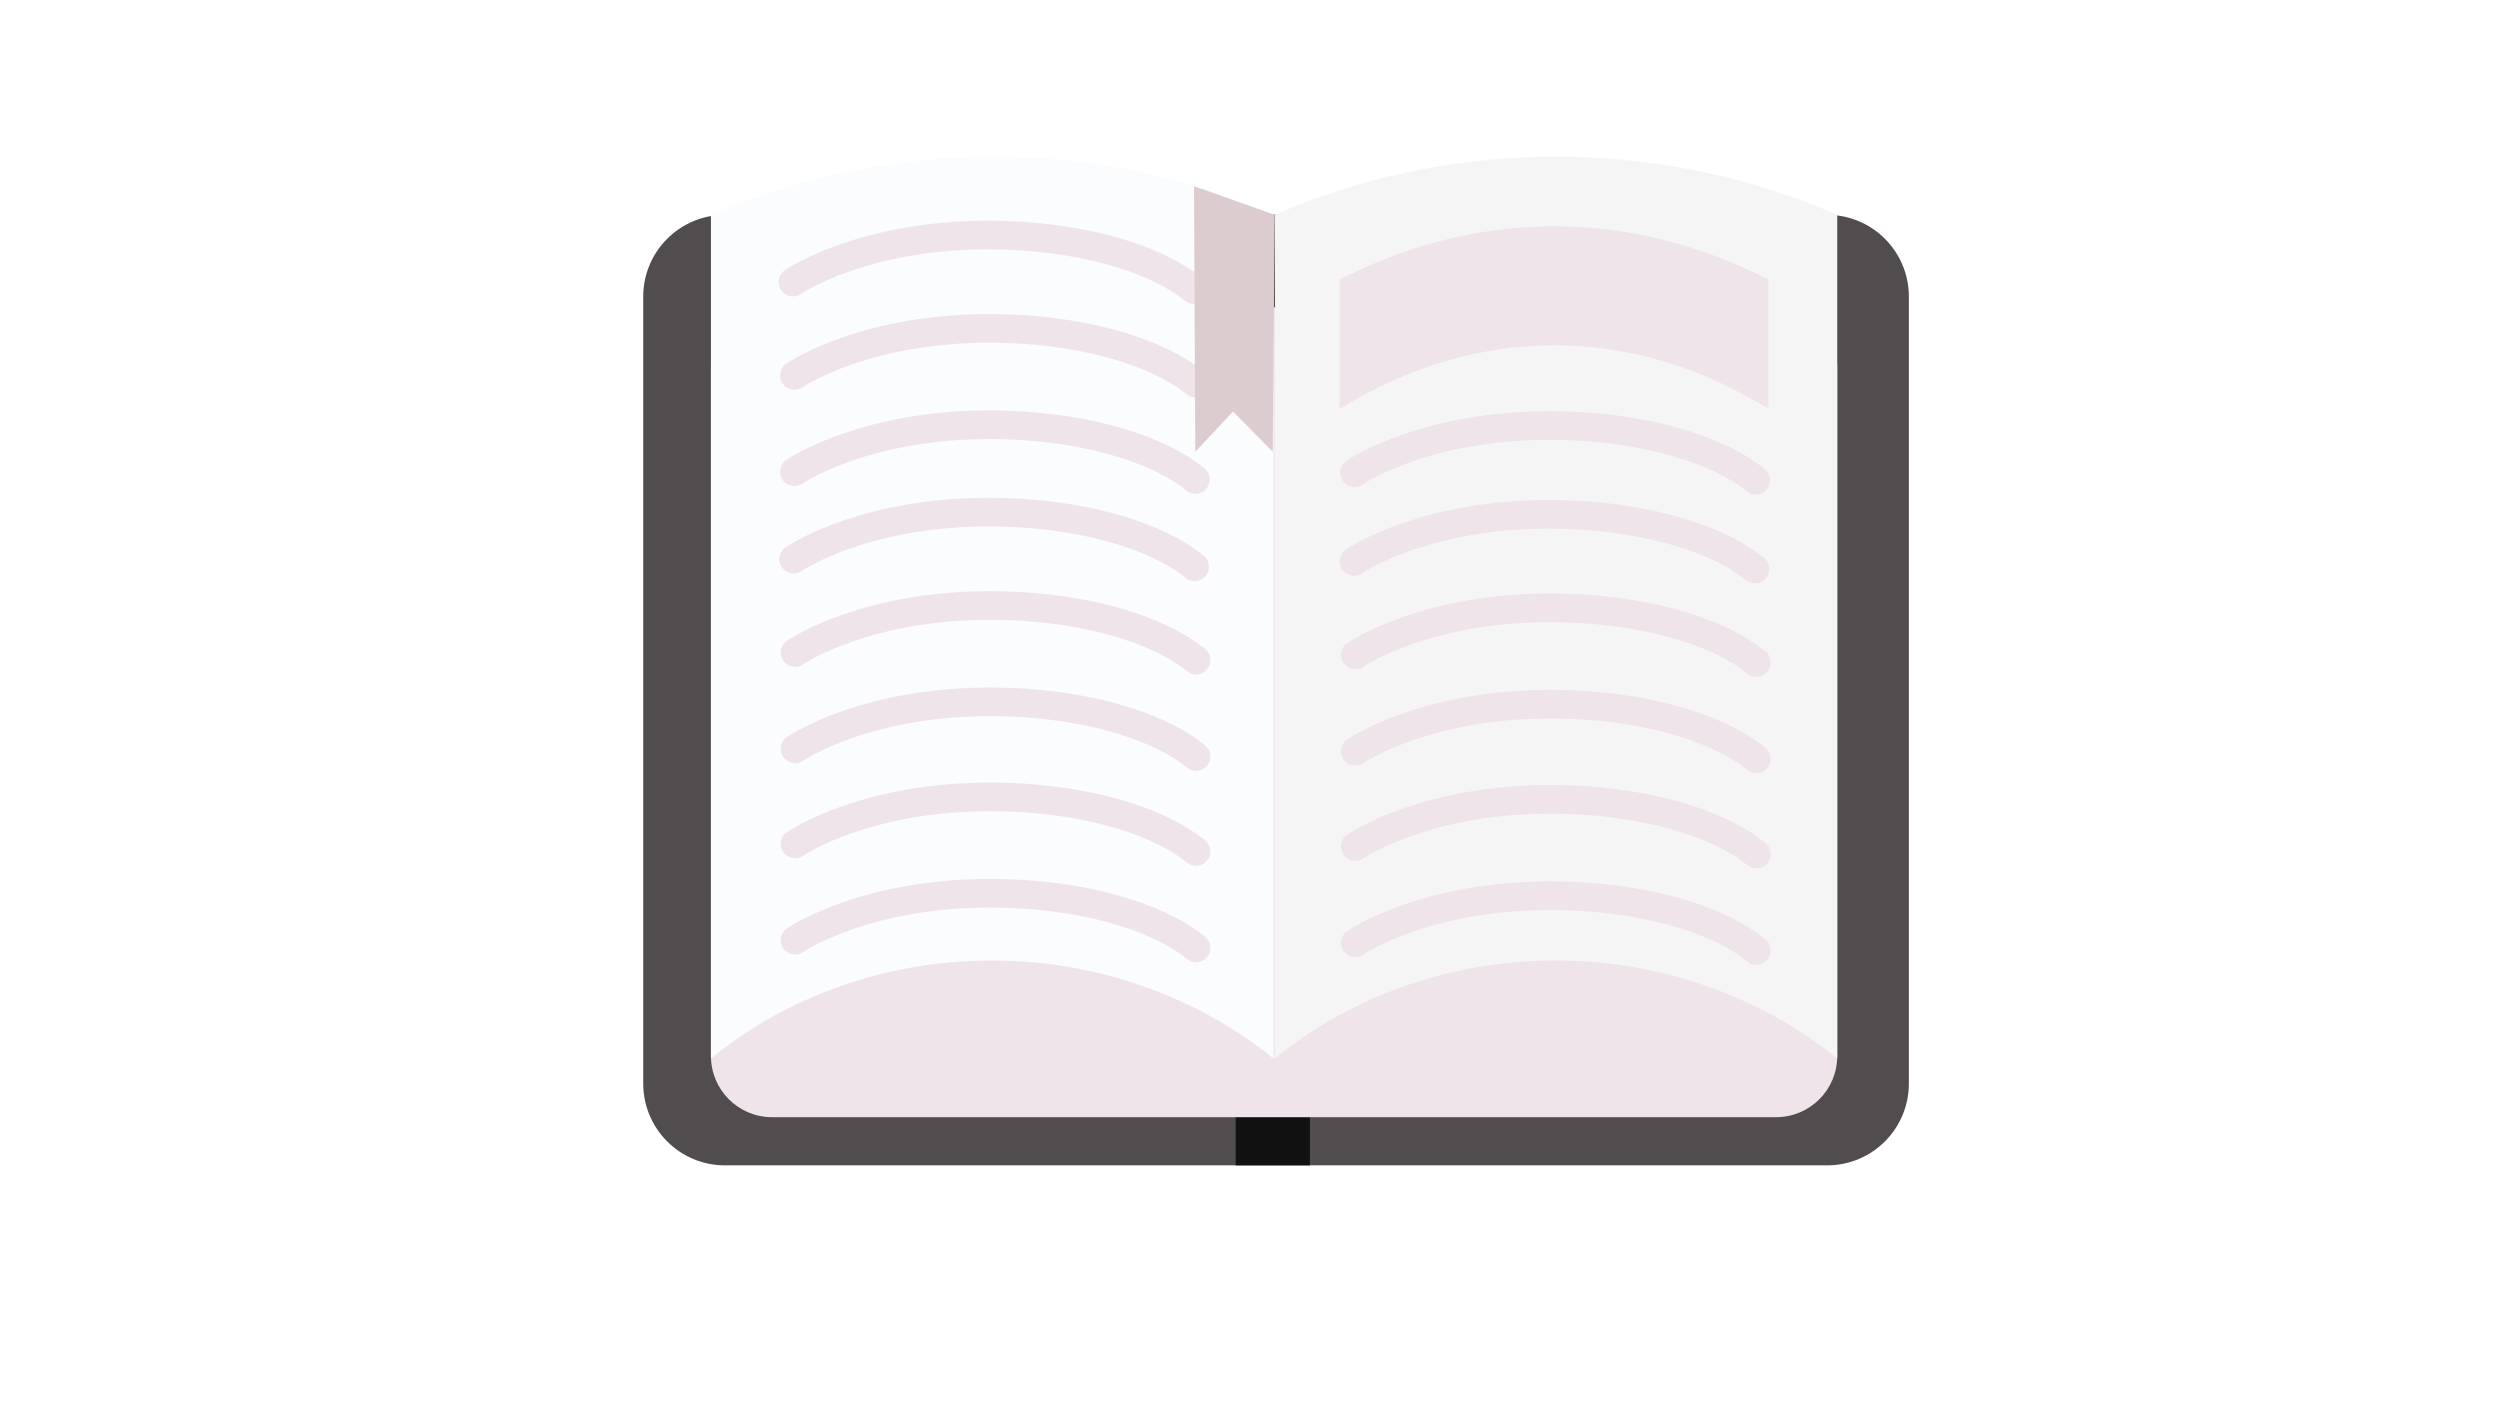
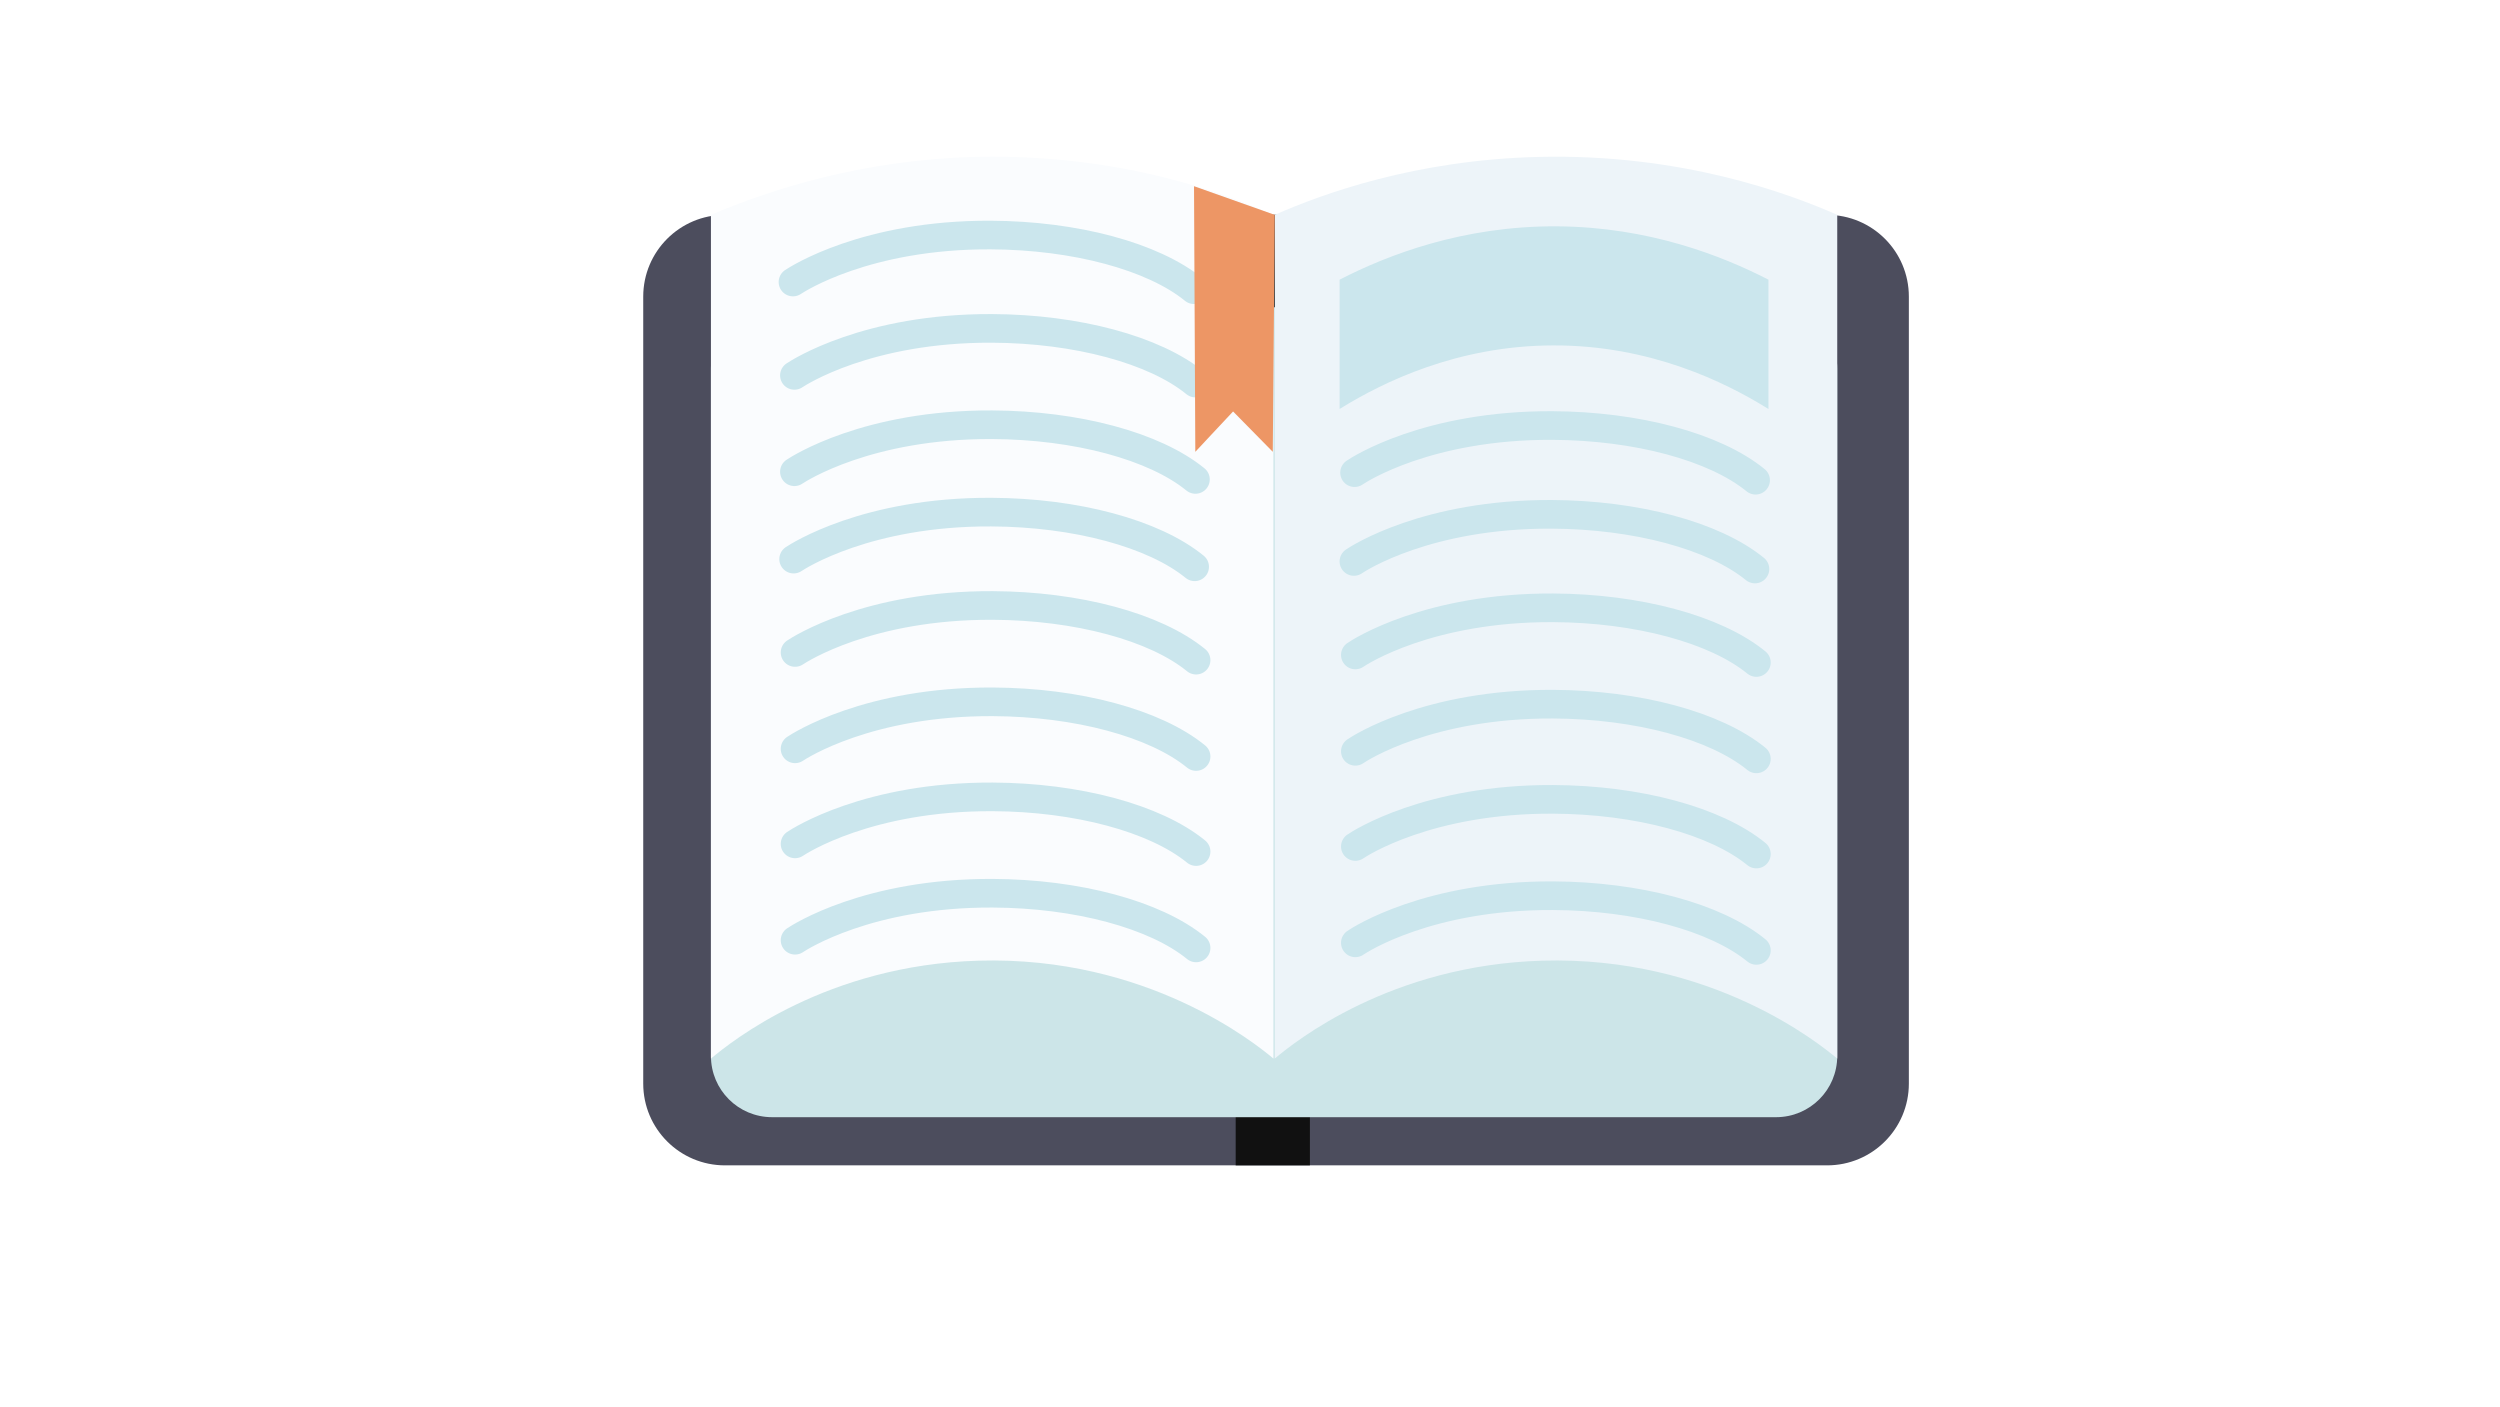
<svg xmlns="http://www.w3.org/2000/svg" version="1.1" id="Layer_1" x="0px" y="0px" viewBox="0 0 1920 1080" style="enable-background:new 0 0 1920 1080;" xml:space="preserve">
  <style type="text/css">
- 	.st0{fill:#514C4D;}
+ 	.st0{fill:#4C4D5D;}
	.st1{fill:#111111;}
- 	.st2{fill:#EFE4EA;}
+ 	.st2{fill:#CCE5E8;}
	.st3{fill:#FAFCFE;}
- 	.st4{fill:#F5F5F5;}
- 	.st5{fill:none;stroke:#EFE4EA;stroke-width:21.988;stroke-linecap:round;stroke-miterlimit:10;}
- 	.st6{fill:none;stroke:#EFE4EA;stroke-width:21.996;stroke-linecap:round;stroke-miterlimit:10;}
- 	.st7{fill:#EFE4EA;stroke:#EFE4EA;stroke-width:2.352;stroke-linecap:round;stroke-miterlimit:10;}
+ 	.st4{fill:#EDF4F9;}
+ 	.st5{fill:none;stroke:#CBE6ED;stroke-width:21.988;stroke-linecap:round;stroke-miterlimit:10;}
+ 	.st6{fill:none;stroke:#CBE6ED;stroke-width:21.996;stroke-linecap:round;stroke-miterlimit:10;}
+ 	.st7{fill:#CBE6ED;stroke:#CBE6ED;stroke-width:2.352;stroke-linecap:round;stroke-miterlimit:10;}
	.st8{fill:#CBE6ED;stroke:#CBE6ED;stroke-width:2.01;stroke-linecap:round;stroke-miterlimit:10;}
	.st9{fill:#ED9665;}
- 	.st10{fill:#DCCCCF;}
</style>
  <g>
    <path class="st0" d="M1403.2,895H556.8c-34.7,0-62.8-28.1-62.8-62.8V227.8c0-34.7,28.1-62.8,62.8-62.8h846.4   c34.7,0,62.8,28.1,62.8,62.8v604.4C1466,866.9,1437.9,895,1403.2,895z" />
  </g>
  <g>
    <rect x="949" y="165" class="st1" width="57" height="730" />
  </g>
  <g>
    <path class="st2" d="M1364,858H593c-26,0-47-21-47-47V283c0-26,21-47,47-47h771c26,0,47,21,47,47v528C1411,837,1390,858,1364,858z" />
  </g>
  <g>
    <path class="st3" d="M546,165c45.9-19.5,116.1-42.2,202.8-44.5c70.8-1.8,125.6,10.7,148.2,16.5c33.2,8.5,60.6,19,81,28   c0,216,0,432,0,648c-13.6-11.4-96.9-79-226.6-75.2c-116.5,3.4-189.7,62-205.4,75.2C546,597,546,381,546,165z" />
  </g>
  <g>
    <path class="st4" d="M979,165c36.8-16.2,108-42.2,202.8-44.5c109.5-2.6,191.7,28,229.2,44.5c0,216,0,432,0,648   c-13.6-11.4-96.9-79-226.6-75.2c-116.5,3.4-189.7,62-205.4,75.2C979,597,979,381,979,165z" />
  </g>
  <g>
    <g>
      <path class="st5" d="M917,222.5c-31.4-25.6-91.3-41.7-156.2-42c-95.5-0.4-148.2,33.7-151.8,36.1" />
      <path class="st5" d="M918.1,368.2c-31.4-25.6-91.3-41.7-156.2-42c-95.5-0.4-148.2,33.7-151.8,36.1" />
      <path class="st5" d="M918.1,294.2c-31.4-25.6-91.3-41.7-156.2-42c-95.5-0.4-148.2,33.7-151.8,36.1" />
    </g>
    <g>
      <path class="st5" d="M917.5,435.3c-31.4-25.6-91.3-41.7-156.2-42c-95.5-0.4-148.2,33.7-151.8,36.1" />
      <path class="st5" d="M918.6,581c-31.4-25.6-91.3-41.7-156.2-42c-95.5-0.4-148.2,33.7-151.8,36.1" />
      <path class="st5" d="M918.6,507c-31.4-25.6-91.3-41.7-156.2-42c-95.5-0.4-148.2,33.7-151.8,36.1" />
    </g>
    <path class="st5" d="M918.6,728c-31.4-25.6-91.3-41.7-156.2-42c-95.5-0.4-148.2,33.7-151.8,36.1" />
    <path class="st5" d="M918.6,654c-31.4-25.6-91.3-41.7-156.2-42c-95.5-0.4-148.2,33.7-151.8,36.1" />
  </g>
  <path class="st6" d="M1348.3,368.8c-31.4-25.6-91.3-41.7-156.2-42c-95.5-0.4-148.2,33.7-151.8,36.2" />
  <g>
    <path class="st6" d="M1347.8,437c-31.4-25.6-91.3-41.7-156.2-42c-95.5-0.4-148.2,33.7-151.8,36.2" />
    <path class="st6" d="M1348.9,582.8c-31.4-25.6-91.3-41.7-156.2-42c-95.5-0.4-148.2,33.7-151.8,36.2" />
    <path class="st6" d="M1348.9,508.8c-31.4-25.6-91.3-41.7-156.2-42c-95.5-0.4-148.2,33.7-151.8,36.2" />
  </g>
  <path class="st6" d="M1348.9,729.9c-31.4-25.6-91.3-41.7-156.2-42c-95.5-0.4-148.2,33.7-151.8,36.2" />
  <path class="st6" d="M1348.9,655.9c-31.4-25.6-91.3-41.7-156.2-42c-95.5-0.4-148.2,33.7-151.8,36.2" />
  <path class="st7" d="M1357,312c-31.4-19.3-89.1-48.1-164-47.9c-74.4,0.1-131.7,28.7-163,47.9c0-32.2,0-64.3,0-96.5  c35.5-18.2,93.3-41,166-40.5c70.2,0.5,126,22.6,161,40.5C1357,247.7,1357,279.8,1357,312z" />
  <path class="st8" d="M1615,295" />
  <path class="st9" d="M917,142.8" />
-   <polygon class="st10" points="917,143 918,347 947,316 977.5,347 979,165 " />
+   <polygon class="st9" points="917,143 918,347 947,316 977.5,347 979,165 " />
</svg>
